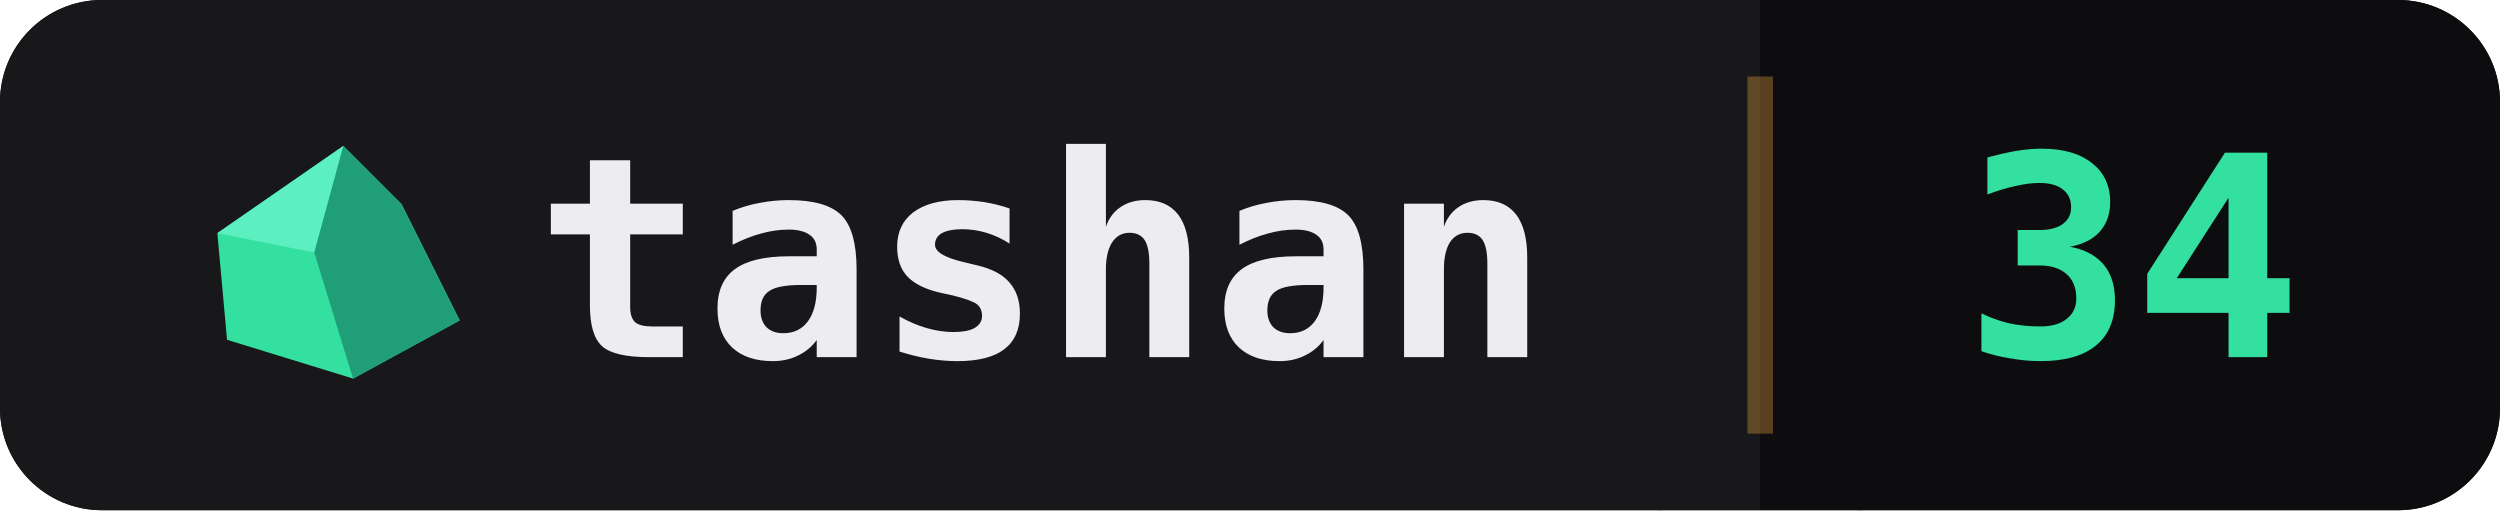
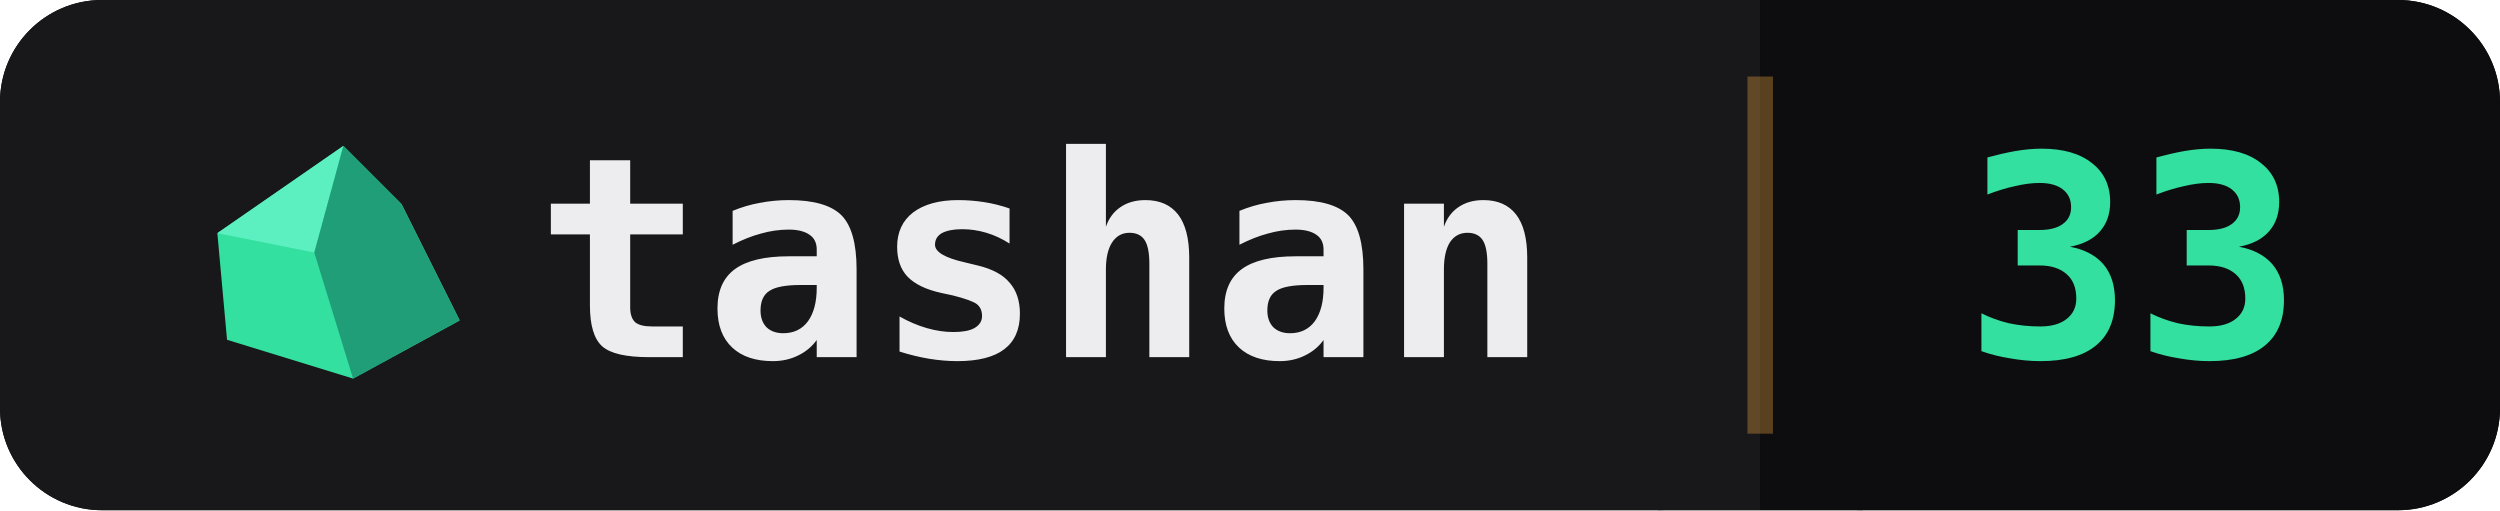
- <svg xmlns="http://www.w3.org/2000/svg" width="98" height="20" role="img" aria-label="tashan: 34 ">
+ <svg xmlns="http://www.w3.org/2000/svg" width="98" height="20" role="img" aria-label="tashan: 33 ">
  <rect width="98" height="20" rx="4" fill="#09090b" />
  <rect width="69" height="20" rx="4" fill="#18181b" />
  <rect x="65" width="4" height="20" fill="#18181b" />
  <rect x="69" width="29" height="20" rx="4" fill="#0d0d10" />
  <rect x="69" width="4" height="20" fill="#0d0d10" />
  <line x1="69" y1="3" x2="69" y2="17" stroke="rgba(233,162,59,.35)" />
  <g transform="translate(7,4.2) scale(0.38)">
    <path d="M17 4 L23 10 L29 22 L18 28 L5 24 L4 13 Z" fill="#34e0a0" />
    <path d="M17 4 L4 13 L14 15 Z" fill="#5cf0c0" />
    <path d="M17 4 L23 10 L29 22 L18 28 L14 15 Z" fill="#1f9e78" />
  </g>
  <text x="21" y="14" font-family="ui-monospace,SFMono-Regular,Menlo,Consolas,monospace" font-size="11" font-weight="600">
    <tspan fill="#ededf0">tashan</tspan>
  </text>
  <text x="77" y="14" font-family="ui-monospace,SFMono-Regular,Menlo,Consolas,monospace" font-size="11" font-weight="600">
-     <tspan fill="#34e0a0">34</tspan>
+     <tspan fill="#34e0a0">33</tspan>
  </text>
</svg>
